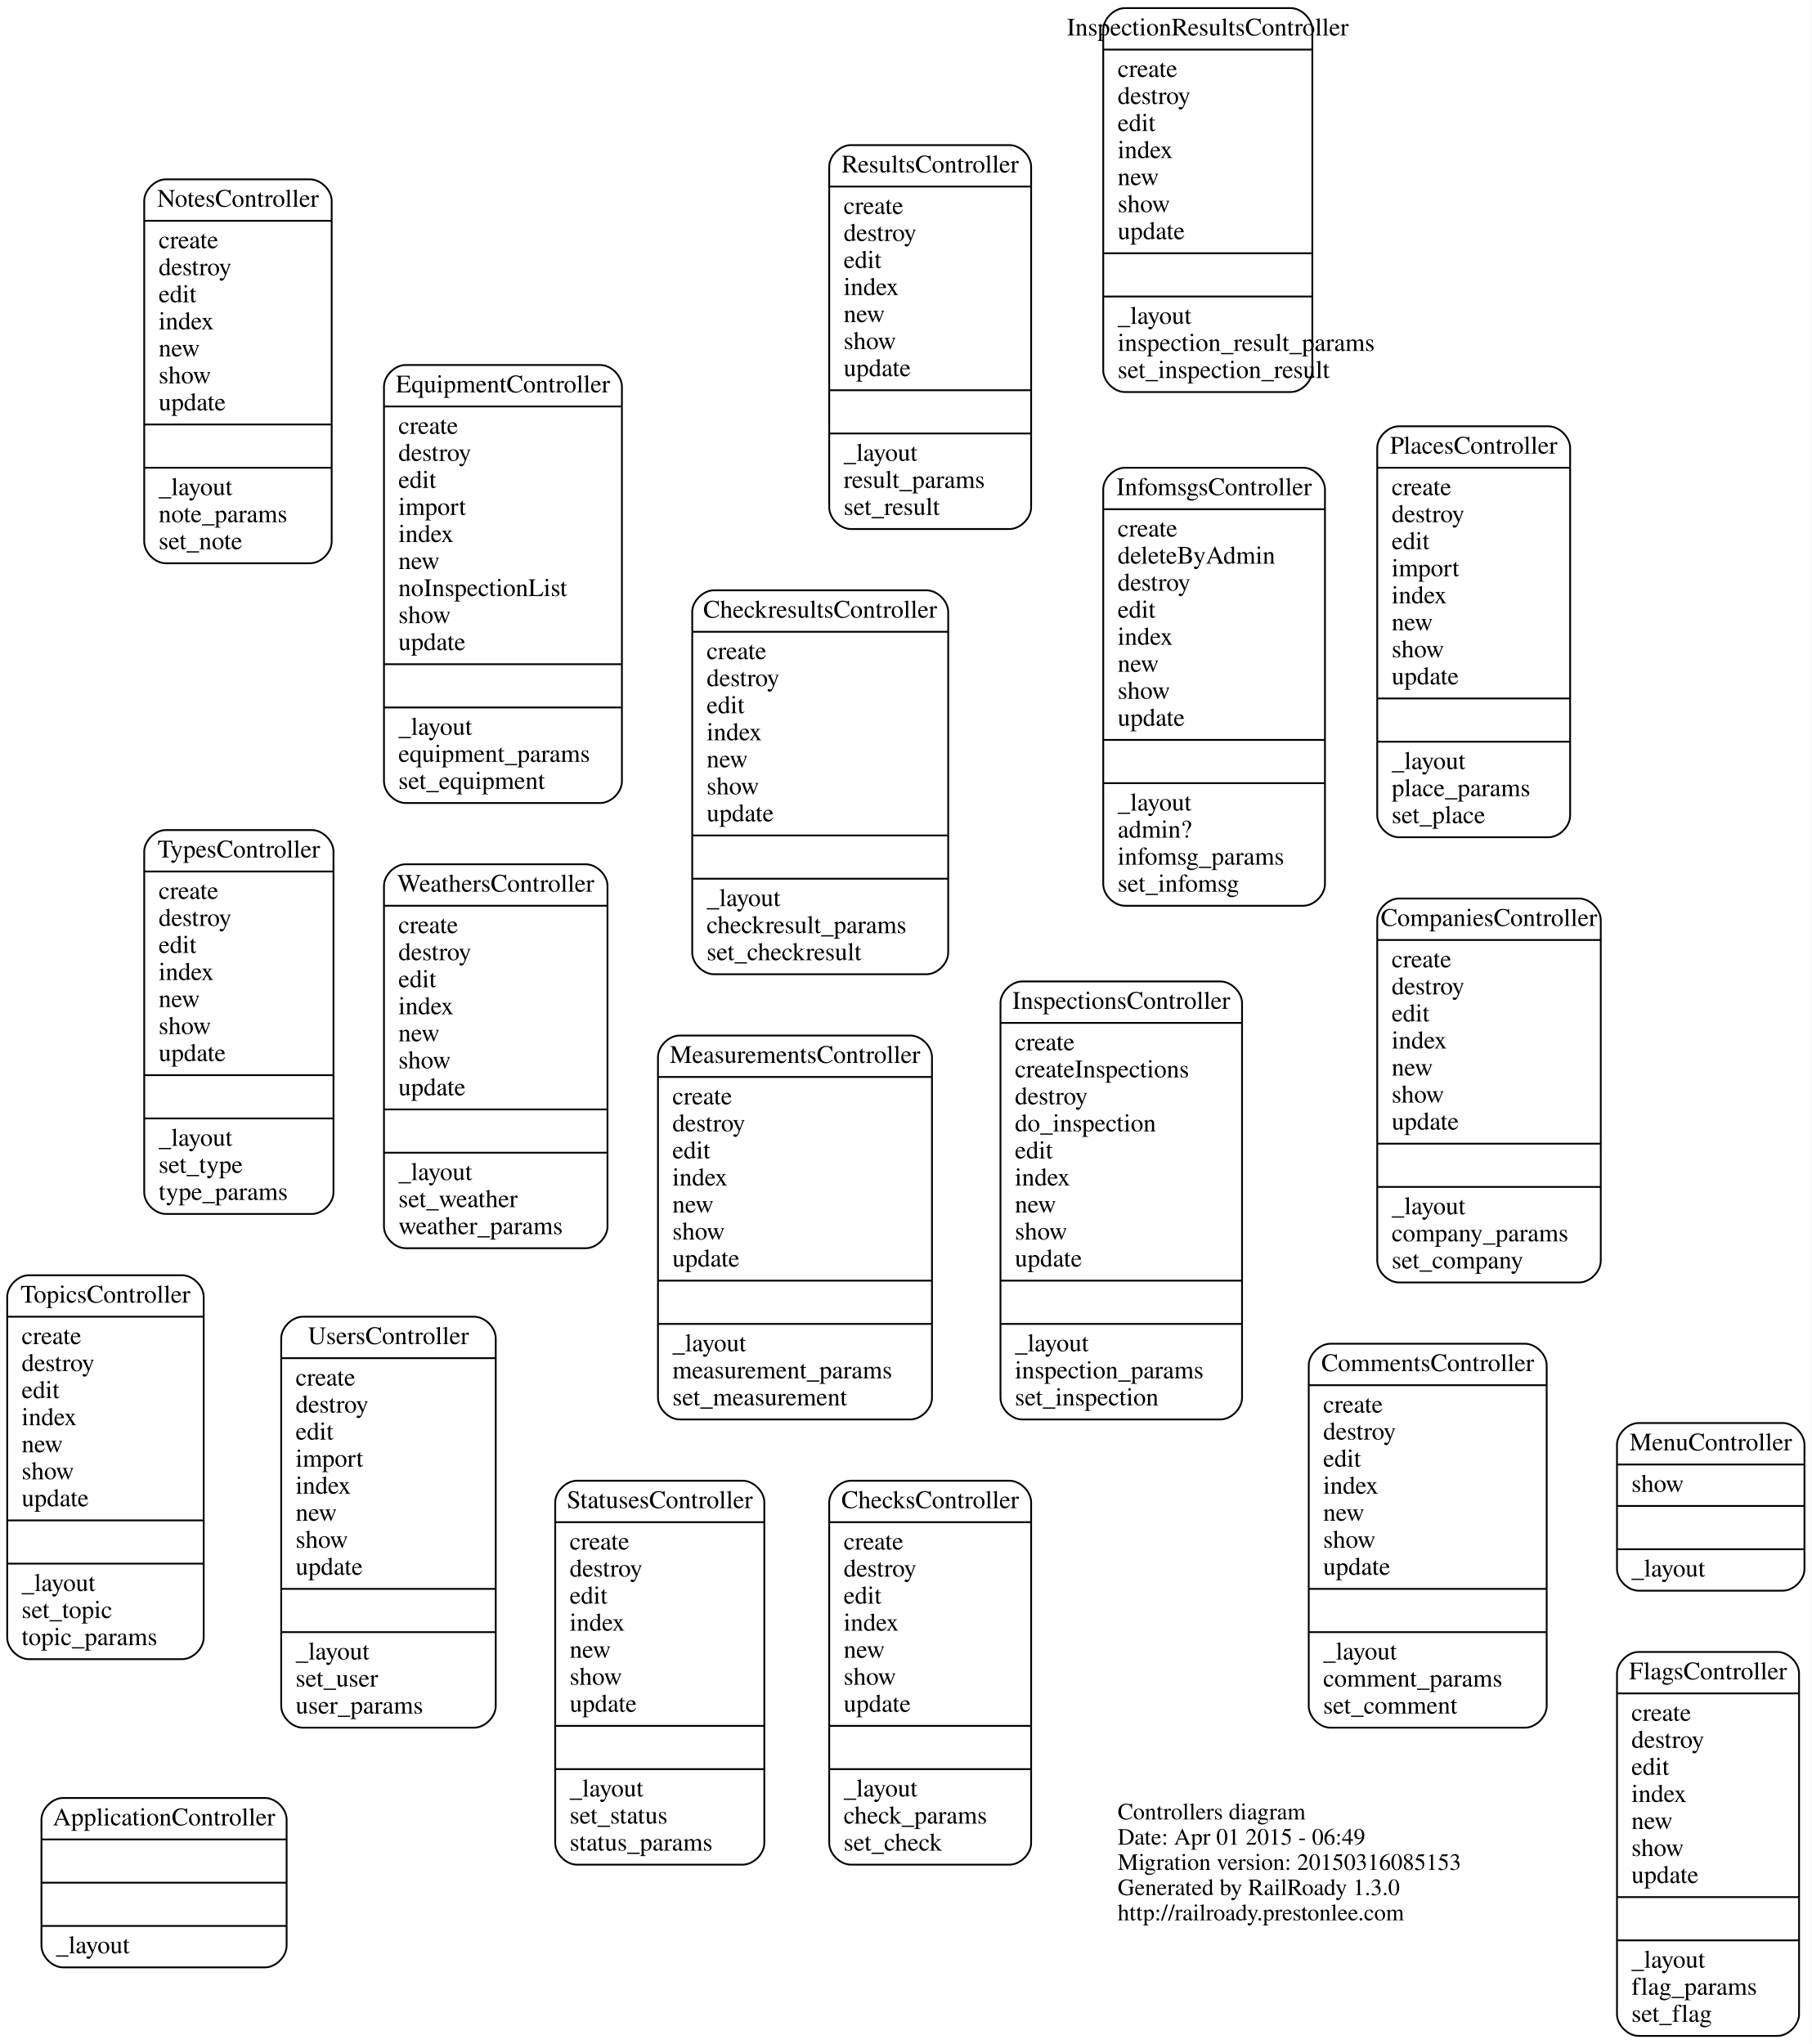
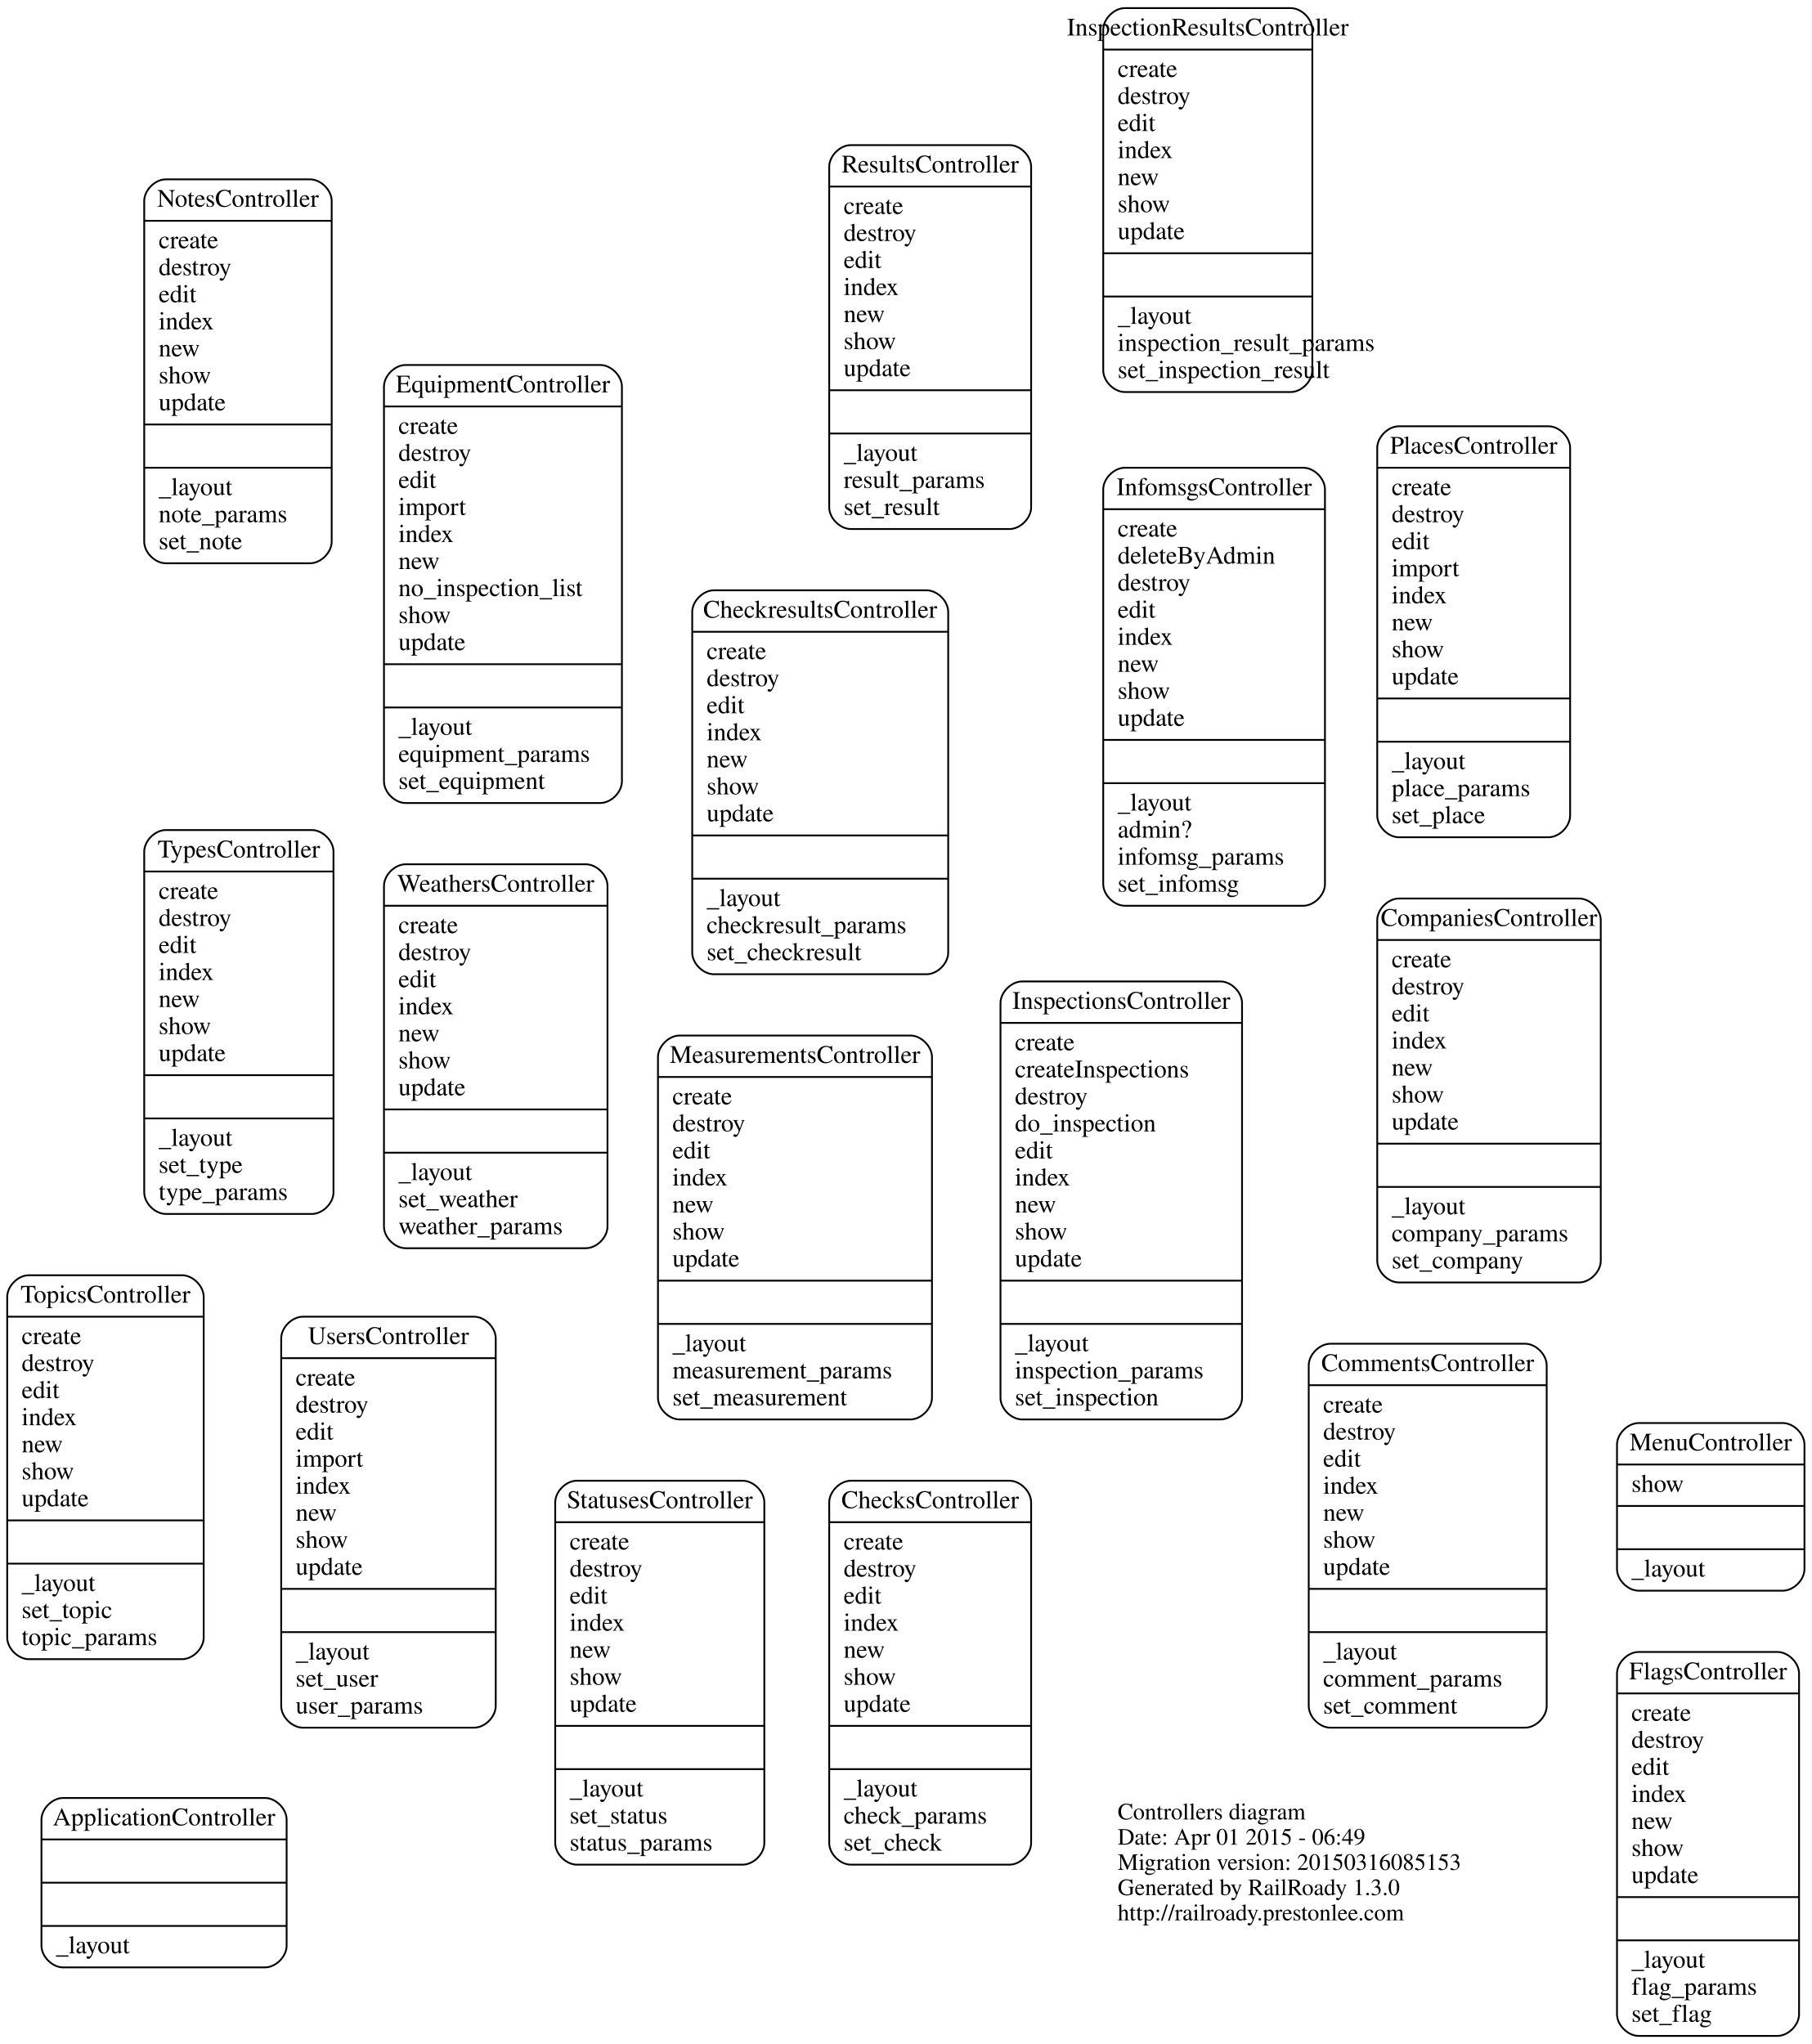
<svg xmlns="http://www.w3.org/2000/svg" width="1005pt" height="1134pt" viewBox="0.00 0.00 1005.00 1134.00">
  <g id="graph0" class="graph" transform="scale(1 1) rotate(0) translate(4 1130)">
    <polygon fill="white" stroke="none" points="-4,4 -4,-1130 1001,-1130 1001,4 -4,4" />
    <g id="node1" class="node">
      <text text-anchor="start" x="616" y="-120.6" font-family="Times,serif" font-size="13.00">Controllers diagram</text>
      <text text-anchor="start" x="616" y="-106.6" font-family="Times,serif" font-size="13.00">Date: Apr 01 2015 - 06:49</text>
      <text text-anchor="start" x="616" y="-92.6" font-family="Times,serif" font-size="13.00">Migration version: 20150316085153</text>
      <text text-anchor="start" x="616" y="-78.6" font-family="Times,serif" font-size="13.00">Generated by RailRoady 1.3.0</text>
      <text text-anchor="start" x="616" y="-64.6" font-family="Times,serif" font-size="13.00">http://railroady.prestonlee.com</text>
    </g>
    <g id="node2" class="node">
      <path fill="none" stroke="black" d="M221,-437.5C221,-437.5 321,-437.5 321,-437.5 327,-437.5 333,-443.5 333,-449.5 333,-449.5 333,-638.5 333,-638.5 333,-644.5 327,-650.5 321,-650.5 321,-650.5 221,-650.5 221,-650.5 215,-650.5 209,-644.5 209,-638.5 209,-638.5 209,-449.5 209,-449.5 209,-443.5 215,-437.5 221,-437.5" />
      <text text-anchor="middle" x="271" y="-635.3" font-family="Times,serif" font-size="14.00">WeathersController</text>
      <polyline fill="none" stroke="black" points="209,-627.5 333,-627.5 " />
      <text text-anchor="start" x="217" y="-612.3" font-family="Times,serif" font-size="14.00">create</text>
      <text text-anchor="start" x="217" y="-597.3" font-family="Times,serif" font-size="14.00">destroy</text>
      <text text-anchor="start" x="217" y="-582.3" font-family="Times,serif" font-size="14.00">edit</text>
      <text text-anchor="start" x="217" y="-567.3" font-family="Times,serif" font-size="14.00">index</text>
      <text text-anchor="start" x="217" y="-552.3" font-family="Times,serif" font-size="14.00">new</text>
      <text text-anchor="start" x="217" y="-537.3" font-family="Times,serif" font-size="14.00">show</text>
      <text text-anchor="start" x="217" y="-522.3" font-family="Times,serif" font-size="14.00">update</text>
      <polyline fill="none" stroke="black" points="209,-514.5 333,-514.5 " />
      <polyline fill="none" stroke="black" points="209,-490.5 333,-490.5 " />
      <text text-anchor="start" x="217" y="-475.3" font-family="Times,serif" font-size="14.00">_layout</text>
      <text text-anchor="start" x="217" y="-460.3" font-family="Times,serif" font-size="14.00">set_weather</text>
      <text text-anchor="start" x="217" y="-445.3" font-family="Times,serif" font-size="14.00">weather_params</text>
    </g>
    <g id="node3" class="node">
      <path fill="none" stroke="black" d="M373,-342.5C373,-342.5 501,-342.5 501,-342.5 507,-342.5 513,-348.5 513,-354.5 513,-354.5 513,-543.5 513,-543.5 513,-549.5 507,-555.5 501,-555.5 501,-555.5 373,-555.5 373,-555.5 367,-555.5 361,-549.5 361,-543.5 361,-543.5 361,-354.5 361,-354.5 361,-348.5 367,-342.5 373,-342.5" />
      <text text-anchor="middle" x="437" y="-540.3" font-family="Times,serif" font-size="14.00">MeasurementsController</text>
      <polyline fill="none" stroke="black" points="361,-532.5 513,-532.5 " />
      <text text-anchor="start" x="369" y="-517.3" font-family="Times,serif" font-size="14.00">create</text>
      <text text-anchor="start" x="369" y="-502.3" font-family="Times,serif" font-size="14.00">destroy</text>
      <text text-anchor="start" x="369" y="-487.3" font-family="Times,serif" font-size="14.00">edit</text>
      <text text-anchor="start" x="369" y="-472.3" font-family="Times,serif" font-size="14.00">index</text>
      <text text-anchor="start" x="369" y="-457.3" font-family="Times,serif" font-size="14.00">new</text>
      <text text-anchor="start" x="369" y="-442.3" font-family="Times,serif" font-size="14.00">show</text>
      <text text-anchor="start" x="369" y="-427.3" font-family="Times,serif" font-size="14.00">update</text>
      <polyline fill="none" stroke="black" points="361,-419.5 513,-419.5 " />
      <polyline fill="none" stroke="black" points="361,-395.5 513,-395.5 " />
      <text text-anchor="start" x="369" y="-380.3" font-family="Times,serif" font-size="14.00">_layout</text>
      <text text-anchor="start" x="369" y="-365.3" font-family="Times,serif" font-size="14.00">measurement_params</text>
      <text text-anchor="start" x="369" y="-350.3" font-family="Times,serif" font-size="14.00">set_measurement</text>
    </g>
    <g id="node4" class="node">
      <path fill="none" stroke="black" d="M772,-665.5C772,-665.5 855,-665.5 855,-665.5 861,-665.5 867,-671.5 867,-677.5 867,-677.5 867,-881.5 867,-881.5 867,-887.5 861,-893.5 855,-893.5 855,-893.5 772,-893.5 772,-893.5 766,-893.5 760,-887.5 760,-881.5 760,-881.5 760,-677.5 760,-677.5 760,-671.5 766,-665.5 772,-665.5" />
      <text text-anchor="middle" x="813.5" y="-878.3" font-family="Times,serif" font-size="14.00">PlacesController</text>
      <polyline fill="none" stroke="black" points="760,-870.5 867,-870.5 " />
      <text text-anchor="start" x="768" y="-855.3" font-family="Times,serif" font-size="14.00">create</text>
      <text text-anchor="start" x="768" y="-840.3" font-family="Times,serif" font-size="14.00">destroy</text>
      <text text-anchor="start" x="768" y="-825.3" font-family="Times,serif" font-size="14.00">edit</text>
      <text text-anchor="start" x="768" y="-810.3" font-family="Times,serif" font-size="14.00">import</text>
      <text text-anchor="start" x="768" y="-795.3" font-family="Times,serif" font-size="14.00">index</text>
      <text text-anchor="start" x="768" y="-780.3" font-family="Times,serif" font-size="14.00">new</text>
      <text text-anchor="start" x="768" y="-765.3" font-family="Times,serif" font-size="14.00">show</text>
      <text text-anchor="start" x="768" y="-750.3" font-family="Times,serif" font-size="14.00">update</text>
      <polyline fill="none" stroke="black" points="760,-742.5 867,-742.5 " />
      <polyline fill="none" stroke="black" points="760,-718.5 867,-718.5 " />
      <text text-anchor="start" x="768" y="-703.3" font-family="Times,serif" font-size="14.00">_layout</text>
      <text text-anchor="start" x="768" y="-688.3" font-family="Times,serif" font-size="14.00">place_params</text>
      <text text-anchor="start" x="768" y="-673.3" font-family="Times,serif" font-size="14.00">set_place</text>
    </g>
    <g id="node5" class="node">
      <path fill="none" stroke="black" d="M316,-95.5C316,-95.5 408,-95.5 408,-95.5 414,-95.5 420,-101.5 420,-107.5 420,-107.5 420,-296.5 420,-296.5 420,-302.5 414,-308.5 408,-308.5 408,-308.5 316,-308.5 316,-308.5 310,-308.5 304,-302.5 304,-296.5 304,-296.5 304,-107.5 304,-107.5 304,-101.5 310,-95.5 316,-95.5" />
      <text text-anchor="middle" x="362" y="-293.3" font-family="Times,serif" font-size="14.00">StatusesController</text>
      <polyline fill="none" stroke="black" points="304,-285.5 420,-285.5 " />
      <text text-anchor="start" x="312" y="-270.3" font-family="Times,serif" font-size="14.00">create</text>
      <text text-anchor="start" x="312" y="-255.3" font-family="Times,serif" font-size="14.00">destroy</text>
      <text text-anchor="start" x="312" y="-240.3" font-family="Times,serif" font-size="14.00">edit</text>
      <text text-anchor="start" x="312" y="-225.3" font-family="Times,serif" font-size="14.00">index</text>
      <text text-anchor="start" x="312" y="-210.3" font-family="Times,serif" font-size="14.00">new</text>
      <text text-anchor="start" x="312" y="-195.3" font-family="Times,serif" font-size="14.00">show</text>
      <text text-anchor="start" x="312" y="-180.3" font-family="Times,serif" font-size="14.00">update</text>
      <polyline fill="none" stroke="black" points="304,-172.5 420,-172.5 " />
      <polyline fill="none" stroke="black" points="304,-148.5 420,-148.5 " />
      <text text-anchor="start" x="312" y="-133.3" font-family="Times,serif" font-size="14.00">_layout</text>
      <text text-anchor="start" x="312" y="-118.3" font-family="Times,serif" font-size="14.00">set_status</text>
      <text text-anchor="start" x="312" y="-103.3" font-family="Times,serif" font-size="14.00">status_params</text>
    </g>
    <g id="node6" class="node">
      <path fill="none" stroke="black" d="M88,-456.5C88,-456.5 169,-456.5 169,-456.5 175,-456.5 181,-462.5 181,-468.5 181,-468.5 181,-657.5 181,-657.5 181,-663.5 175,-669.5 169,-669.5 169,-669.5 88,-669.5 88,-669.5 82,-669.5 76,-663.5 76,-657.5 76,-657.5 76,-468.5 76,-468.5 76,-462.5 82,-456.5 88,-456.5" />
      <text text-anchor="middle" x="128.5" y="-654.3" font-family="Times,serif" font-size="14.00">TypesController</text>
      <polyline fill="none" stroke="black" points="76,-646.5 181,-646.5 " />
      <text text-anchor="start" x="84" y="-631.3" font-family="Times,serif" font-size="14.00">create</text>
      <text text-anchor="start" x="84" y="-616.3" font-family="Times,serif" font-size="14.00">destroy</text>
      <text text-anchor="start" x="84" y="-601.3" font-family="Times,serif" font-size="14.00">edit</text>
      <text text-anchor="start" x="84" y="-586.3" font-family="Times,serif" font-size="14.00">index</text>
      <text text-anchor="start" x="84" y="-571.3" font-family="Times,serif" font-size="14.00">new</text>
      <text text-anchor="start" x="84" y="-556.3" font-family="Times,serif" font-size="14.00">show</text>
      <text text-anchor="start" x="84" y="-541.3" font-family="Times,serif" font-size="14.00">update</text>
      <polyline fill="none" stroke="black" points="76,-533.5 181,-533.5 " />
      <polyline fill="none" stroke="black" points="76,-509.5 181,-509.5 " />
      <text text-anchor="start" x="84" y="-494.3" font-family="Times,serif" font-size="14.00">_layout</text>
      <text text-anchor="start" x="84" y="-479.3" font-family="Times,serif" font-size="14.00">set_type</text>
      <text text-anchor="start" x="84" y="-464.3" font-family="Times,serif" font-size="14.00">type_params</text>
    </g>
    <g id="node7" class="node">
      <path fill="none" stroke="black" d="M905,-247.5C905,-247.5 985,-247.5 985,-247.5 991,-247.5 997,-253.5 997,-259.5 997,-259.5 997,-328.5 997,-328.5 997,-334.5 991,-340.5 985,-340.5 985,-340.5 905,-340.5 905,-340.5 899,-340.5 893,-334.5 893,-328.5 893,-328.5 893,-259.5 893,-259.5 893,-253.5 899,-247.5 905,-247.5" />
      <text text-anchor="middle" x="945" y="-325.3" font-family="Times,serif" font-size="14.00">MenuController</text>
      <polyline fill="none" stroke="black" points="893,-317.5 997,-317.5 " />
      <text text-anchor="start" x="901" y="-302.3" font-family="Times,serif" font-size="14.00">show</text>
      <polyline fill="none" stroke="black" points="893,-294.5 997,-294.5 " />
      <polyline fill="none" stroke="black" points="893,-270.5 997,-270.5 " />
      <text text-anchor="start" x="901" y="-255.3" font-family="Times,serif" font-size="14.00">_layout</text>
    </g>
    <g id="node8" class="node">
      <path fill="none" stroke="black" d="M468,-95.5C468,-95.5 556,-95.5 556,-95.5 562,-95.5 568,-101.5 568,-107.5 568,-107.5 568,-296.5 568,-296.5 568,-302.5 562,-308.5 556,-308.5 556,-308.5 468,-308.5 468,-308.5 462,-308.5 456,-302.5 456,-296.5 456,-296.5 456,-107.5 456,-107.5 456,-101.5 462,-95.5 468,-95.5" />
      <text text-anchor="middle" x="512" y="-293.3" font-family="Times,serif" font-size="14.00">ChecksController</text>
      <polyline fill="none" stroke="black" points="456,-285.5 568,-285.5 " />
      <text text-anchor="start" x="464" y="-270.3" font-family="Times,serif" font-size="14.00">create</text>
      <text text-anchor="start" x="464" y="-255.3" font-family="Times,serif" font-size="14.00">destroy</text>
      <text text-anchor="start" x="464" y="-240.3" font-family="Times,serif" font-size="14.00">edit</text>
      <text text-anchor="start" x="464" y="-225.3" font-family="Times,serif" font-size="14.00">index</text>
      <text text-anchor="start" x="464" y="-210.3" font-family="Times,serif" font-size="14.00">new</text>
      <text text-anchor="start" x="464" y="-195.3" font-family="Times,serif" font-size="14.00">show</text>
      <text text-anchor="start" x="464" y="-180.3" font-family="Times,serif" font-size="14.00">update</text>
      <polyline fill="none" stroke="black" points="456,-172.5 568,-172.5 " />
      <polyline fill="none" stroke="black" points="456,-148.5 568,-148.5 " />
      <text text-anchor="start" x="464" y="-133.3" font-family="Times,serif" font-size="14.00">_layout</text>
      <text text-anchor="start" x="464" y="-118.3" font-family="Times,serif" font-size="14.00">check_params</text>
      <text text-anchor="start" x="464" y="-103.3" font-family="Times,serif" font-size="14.00">set_check</text>
    </g>
    <g id="node9" class="node">
      <path fill="none" stroke="black" d="M563,-342.5C563,-342.5 673,-342.5 673,-342.5 679,-342.5 685,-348.5 685,-354.5 685,-354.5 685,-573.5 685,-573.5 685,-579.5 679,-585.5 673,-585.5 673,-585.5 563,-585.5 563,-585.5 557,-585.5 551,-579.5 551,-573.5 551,-573.5 551,-354.5 551,-354.5 551,-348.5 557,-342.5 563,-342.5" />
      <text text-anchor="middle" x="618" y="-570.3" font-family="Times,serif" font-size="14.00">InspectionsController</text>
      <polyline fill="none" stroke="black" points="551,-562.5 685,-562.5 " />
      <text text-anchor="start" x="559" y="-547.3" font-family="Times,serif" font-size="14.00">create</text>
      <text text-anchor="start" x="559" y="-532.3" font-family="Times,serif" font-size="14.00">createInspections</text>
      <text text-anchor="start" x="559" y="-517.3" font-family="Times,serif" font-size="14.00">destroy</text>
      <text text-anchor="start" x="559" y="-502.3" font-family="Times,serif" font-size="14.00">do_inspection</text>
      <text text-anchor="start" x="559" y="-487.3" font-family="Times,serif" font-size="14.00">edit</text>
      <text text-anchor="start" x="559" y="-472.3" font-family="Times,serif" font-size="14.00">index</text>
      <text text-anchor="start" x="559" y="-457.3" font-family="Times,serif" font-size="14.00">new</text>
      <text text-anchor="start" x="559" y="-442.3" font-family="Times,serif" font-size="14.00">show</text>
      <text text-anchor="start" x="559" y="-427.3" font-family="Times,serif" font-size="14.00">update</text>
      <polyline fill="none" stroke="black" points="551,-419.5 685,-419.5 " />
      <polyline fill="none" stroke="black" points="551,-395.5 685,-395.5 " />
      <text text-anchor="start" x="559" y="-380.3" font-family="Times,serif" font-size="14.00">_layout</text>
      <text text-anchor="start" x="559" y="-365.3" font-family="Times,serif" font-size="14.00">inspection_params</text>
      <text text-anchor="start" x="559" y="-350.3" font-family="Times,serif" font-size="14.00">set_inspection</text>
    </g>
    <g id="node10" class="node">
      <path fill="none" stroke="black" d="M164,-171.5C164,-171.5 259,-171.5 259,-171.5 265,-171.5 271,-177.5 271,-183.5 271,-183.5 271,-387.5 271,-387.5 271,-393.5 265,-399.5 259,-399.5 259,-399.5 164,-399.5 164,-399.5 158,-399.5 152,-393.5 152,-387.5 152,-387.5 152,-183.5 152,-183.5 152,-177.5 158,-171.5 164,-171.5" />
      <text text-anchor="middle" x="211.5" y="-384.3" font-family="Times,serif" font-size="14.00">UsersController</text>
      <polyline fill="none" stroke="black" points="152,-376.5 271,-376.5 " />
      <text text-anchor="start" x="160" y="-361.3" font-family="Times,serif" font-size="14.00">create</text>
      <text text-anchor="start" x="160" y="-346.3" font-family="Times,serif" font-size="14.00">destroy</text>
      <text text-anchor="start" x="160" y="-331.3" font-family="Times,serif" font-size="14.00">edit</text>
      <text text-anchor="start" x="160" y="-316.3" font-family="Times,serif" font-size="14.00">import</text>
      <text text-anchor="start" x="160" y="-301.3" font-family="Times,serif" font-size="14.00">index</text>
      <text text-anchor="start" x="160" y="-286.3" font-family="Times,serif" font-size="14.00">new</text>
      <text text-anchor="start" x="160" y="-271.3" font-family="Times,serif" font-size="14.00">show</text>
      <text text-anchor="start" x="160" y="-256.3" font-family="Times,serif" font-size="14.00">update</text>
      <polyline fill="none" stroke="black" points="152,-248.5 271,-248.5 " />
      <polyline fill="none" stroke="black" points="152,-224.5 271,-224.5 " />
      <text text-anchor="start" x="160" y="-209.3" font-family="Times,serif" font-size="14.00">_layout</text>
      <text text-anchor="start" x="160" y="-194.3" font-family="Times,serif" font-size="14.00">set_user</text>
      <text text-anchor="start" x="160" y="-179.3" font-family="Times,serif" font-size="14.00">user_params</text>
    </g>
    <g id="node11" class="node">
      <path fill="none" stroke="black" d="M468,-836.5C468,-836.5 556,-836.5 556,-836.5 562,-836.5 568,-842.5 568,-848.5 568,-848.5 568,-1037.5 568,-1037.5 568,-1043.5 562,-1049.5 556,-1049.5 556,-1049.5 468,-1049.5 468,-1049.5 462,-1049.5 456,-1043.5 456,-1037.5 456,-1037.5 456,-848.5 456,-848.5 456,-842.5 462,-836.5 468,-836.5" />
      <text text-anchor="middle" x="512" y="-1034.3" font-family="Times,serif" font-size="14.00">ResultsController</text>
      <polyline fill="none" stroke="black" points="456,-1026.5 568,-1026.5 " />
      <text text-anchor="start" x="464" y="-1011.3" font-family="Times,serif" font-size="14.00">create</text>
      <text text-anchor="start" x="464" y="-996.3" font-family="Times,serif" font-size="14.00">destroy</text>
      <text text-anchor="start" x="464" y="-981.3" font-family="Times,serif" font-size="14.00">edit</text>
      <text text-anchor="start" x="464" y="-966.3" font-family="Times,serif" font-size="14.00">index</text>
      <text text-anchor="start" x="464" y="-951.3" font-family="Times,serif" font-size="14.00">new</text>
      <text text-anchor="start" x="464" y="-936.3" font-family="Times,serif" font-size="14.00">show</text>
      <text text-anchor="start" x="464" y="-921.3" font-family="Times,serif" font-size="14.00">update</text>
      <polyline fill="none" stroke="black" points="456,-913.5 568,-913.5 " />
      <polyline fill="none" stroke="black" points="456,-889.5 568,-889.5 " />
      <text text-anchor="start" x="464" y="-874.3" font-family="Times,serif" font-size="14.00">_layout</text>
      <text text-anchor="start" x="464" y="-859.3" font-family="Times,serif" font-size="14.00">result_params</text>
      <text text-anchor="start" x="464" y="-844.3" font-family="Times,serif" font-size="14.00">set_result</text>
    </g>
    <g id="node12" class="node">
      <path fill="none" stroke="black" d="M392,-589.5C392,-589.5 510,-589.5 510,-589.5 516,-589.5 522,-595.5 522,-601.5 522,-601.5 522,-790.5 522,-790.5 522,-796.5 516,-802.5 510,-802.5 510,-802.5 392,-802.5 392,-802.5 386,-802.5 380,-796.5 380,-790.5 380,-790.5 380,-601.5 380,-601.5 380,-595.5 386,-589.5 392,-589.5" />
      <text text-anchor="middle" x="451" y="-787.3" font-family="Times,serif" font-size="14.00">CheckresultsController</text>
      <polyline fill="none" stroke="black" points="380,-779.5 522,-779.5 " />
      <text text-anchor="start" x="388" y="-764.3" font-family="Times,serif" font-size="14.00">create</text>
      <text text-anchor="start" x="388" y="-749.3" font-family="Times,serif" font-size="14.00">destroy</text>
      <text text-anchor="start" x="388" y="-734.3" font-family="Times,serif" font-size="14.00">edit</text>
      <text text-anchor="start" x="388" y="-719.3" font-family="Times,serif" font-size="14.00">index</text>
      <text text-anchor="start" x="388" y="-704.3" font-family="Times,serif" font-size="14.00">new</text>
      <text text-anchor="start" x="388" y="-689.3" font-family="Times,serif" font-size="14.00">show</text>
      <text text-anchor="start" x="388" y="-674.3" font-family="Times,serif" font-size="14.00">update</text>
      <polyline fill="none" stroke="black" points="380,-666.5 522,-666.5 " />
      <polyline fill="none" stroke="black" points="380,-642.5 522,-642.5 " />
      <text text-anchor="start" x="388" y="-627.3" font-family="Times,serif" font-size="14.00">_layout</text>
      <text text-anchor="start" x="388" y="-612.3" font-family="Times,serif" font-size="14.00">checkresult_params</text>
      <text text-anchor="start" x="388" y="-597.3" font-family="Times,serif" font-size="14.00">set_checkresult</text>
    </g>
    <g id="node13" class="node">
      <path fill="none" stroke="black" d="M620,-627.5C620,-627.5 719,-627.5 719,-627.5 725,-627.5 731,-633.5 731,-639.5 731,-639.5 731,-858.5 731,-858.5 731,-864.5 725,-870.5 719,-870.5 719,-870.5 620,-870.5 620,-870.5 614,-870.5 608,-864.5 608,-858.5 608,-858.5 608,-639.5 608,-639.5 608,-633.5 614,-627.5 620,-627.5" />
      <text text-anchor="middle" x="669.5" y="-855.3" font-family="Times,serif" font-size="14.00">InfomsgsController</text>
      <polyline fill="none" stroke="black" points="608,-847.5 731,-847.5 " />
      <text text-anchor="start" x="616" y="-832.3" font-family="Times,serif" font-size="14.00">create</text>
      <text text-anchor="start" x="616" y="-817.3" font-family="Times,serif" font-size="14.00">deleteByAdmin</text>
      <text text-anchor="start" x="616" y="-802.3" font-family="Times,serif" font-size="14.00">destroy</text>
      <text text-anchor="start" x="616" y="-787.3" font-family="Times,serif" font-size="14.00">edit</text>
      <text text-anchor="start" x="616" y="-772.3" font-family="Times,serif" font-size="14.00">index</text>
      <text text-anchor="start" x="616" y="-757.3" font-family="Times,serif" font-size="14.00">new</text>
      <text text-anchor="start" x="616" y="-742.3" font-family="Times,serif" font-size="14.00">show</text>
      <text text-anchor="start" x="616" y="-727.3" font-family="Times,serif" font-size="14.00">update</text>
      <polyline fill="none" stroke="black" points="608,-719.5 731,-719.5 " />
      <polyline fill="none" stroke="black" points="608,-695.5 731,-695.5 " />
      <text text-anchor="start" x="616" y="-680.3" font-family="Times,serif" font-size="14.00">_layout</text>
      <text text-anchor="start" x="616" y="-665.3" font-family="Times,serif" font-size="14.00">admin?</text>
      <text text-anchor="start" x="616" y="-650.3" font-family="Times,serif" font-size="14.00">infomsg_params</text>
      <text text-anchor="start" x="616" y="-635.3" font-family="Times,serif" font-size="14.00">set_infomsg</text>
    </g>
    <g id="node14" class="node">
      <path fill="none" stroke="black" d="M88,-817.5C88,-817.5 168,-817.5 168,-817.5 174,-817.5 180,-823.5 180,-829.5 180,-829.5 180,-1018.5 180,-1018.5 180,-1024.5 174,-1030.5 168,-1030.5 168,-1030.5 88,-1030.5 88,-1030.5 82,-1030.5 76,-1024.5 76,-1018.5 76,-1018.5 76,-829.5 76,-829.5 76,-823.5 82,-817.5 88,-817.5" />
      <text text-anchor="middle" x="128" y="-1015.3" font-family="Times,serif" font-size="14.00">NotesController</text>
      <polyline fill="none" stroke="black" points="76,-1007.5 180,-1007.5 " />
      <text text-anchor="start" x="84" y="-992.3" font-family="Times,serif" font-size="14.00">create</text>
      <text text-anchor="start" x="84" y="-977.3" font-family="Times,serif" font-size="14.00">destroy</text>
      <text text-anchor="start" x="84" y="-962.3" font-family="Times,serif" font-size="14.00">edit</text>
      <text text-anchor="start" x="84" y="-947.3" font-family="Times,serif" font-size="14.00">index</text>
      <text text-anchor="start" x="84" y="-932.3" font-family="Times,serif" font-size="14.00">new</text>
      <text text-anchor="start" x="84" y="-917.3" font-family="Times,serif" font-size="14.00">show</text>
      <text text-anchor="start" x="84" y="-902.3" font-family="Times,serif" font-size="14.00">update</text>
      <polyline fill="none" stroke="black" points="76,-894.5 180,-894.5 " />
      <polyline fill="none" stroke="black" points="76,-870.5 180,-870.5 " />
      <text text-anchor="start" x="84" y="-855.3" font-family="Times,serif" font-size="14.00">_layout</text>
      <text text-anchor="start" x="84" y="-840.3" font-family="Times,serif" font-size="14.00">note_params</text>
      <text text-anchor="start" x="84" y="-825.3" font-family="Times,serif" font-size="14.00">set_note</text>
    </g>
    <g id="node15" class="node">
      <path fill="none" stroke="black" d="M12,-209.5C12,-209.5 97,-209.5 97,-209.5 103,-209.5 109,-215.5 109,-221.5 109,-221.5 109,-410.5 109,-410.5 109,-416.5 103,-422.5 97,-422.5 97,-422.5 12,-422.5 12,-422.5 6,-422.5 -5.68434e-14,-416.5 -5.68434e-14,-410.5 -5.68434e-14,-410.5 -5.68434e-14,-221.5 -5.68434e-14,-221.5 -5.68434e-14,-215.5 6,-209.5 12,-209.5" />
      <text text-anchor="middle" x="54.5" y="-407.3" font-family="Times,serif" font-size="14.00">TopicsController</text>
      <polyline fill="none" stroke="black" points="-5.68434e-14,-399.5 109,-399.5 " />
      <text text-anchor="start" x="8" y="-384.3" font-family="Times,serif" font-size="14.00">create</text>
      <text text-anchor="start" x="8" y="-369.3" font-family="Times,serif" font-size="14.00">destroy</text>
      <text text-anchor="start" x="8" y="-354.3" font-family="Times,serif" font-size="14.00">edit</text>
      <text text-anchor="start" x="8" y="-339.3" font-family="Times,serif" font-size="14.00">index</text>
      <text text-anchor="start" x="8" y="-324.3" font-family="Times,serif" font-size="14.00">new</text>
      <text text-anchor="start" x="8" y="-309.3" font-family="Times,serif" font-size="14.00">show</text>
      <text text-anchor="start" x="8" y="-294.3" font-family="Times,serif" font-size="14.00">update</text>
      <polyline fill="none" stroke="black" points="-5.68434e-14,-286.5 109,-286.5 " />
      <polyline fill="none" stroke="black" points="-5.68434e-14,-262.5 109,-262.5 " />
      <text text-anchor="start" x="8" y="-247.3" font-family="Times,serif" font-size="14.00">_layout</text>
      <text text-anchor="start" x="8" y="-232.3" font-family="Times,serif" font-size="14.00">set_topic</text>
      <text text-anchor="start" x="8" y="-217.3" font-family="Times,serif" font-size="14.00">topic_params</text>
    </g>
    <g id="node16" class="node">
      <path fill="none" stroke="black" d="M905,-0.5C905,-0.5 982,-0.5 982,-0.5 988,-0.5 994,-6.5 994,-12.5 994,-12.5 994,-201.5 994,-201.5 994,-207.5 988,-213.5 982,-213.5 982,-213.5 905,-213.5 905,-213.5 899,-213.5 893,-207.5 893,-201.5 893,-201.5 893,-12.5 893,-12.5 893,-6.5 899,-0.5 905,-0.5" />
      <text text-anchor="middle" x="943.5" y="-198.3" font-family="Times,serif" font-size="14.00">FlagsController</text>
      <polyline fill="none" stroke="black" points="893,-190.5 994,-190.5 " />
      <text text-anchor="start" x="901" y="-175.3" font-family="Times,serif" font-size="14.00">create</text>
      <text text-anchor="start" x="901" y="-160.3" font-family="Times,serif" font-size="14.00">destroy</text>
      <text text-anchor="start" x="901" y="-145.3" font-family="Times,serif" font-size="14.00">edit</text>
      <text text-anchor="start" x="901" y="-130.3" font-family="Times,serif" font-size="14.00">index</text>
      <text text-anchor="start" x="901" y="-115.3" font-family="Times,serif" font-size="14.00">new</text>
      <text text-anchor="start" x="901" y="-100.3" font-family="Times,serif" font-size="14.00">show</text>
      <text text-anchor="start" x="901" y="-85.3" font-family="Times,serif" font-size="14.00">update</text>
      <polyline fill="none" stroke="black" points="893,-77.5 994,-77.5 " />
      <polyline fill="none" stroke="black" points="893,-53.5 994,-53.5 " />
      <text text-anchor="start" x="901" y="-38.3" font-family="Times,serif" font-size="14.00">_layout</text>
      <text text-anchor="start" x="901" y="-23.3" font-family="Times,serif" font-size="14.00">flag_params</text>
      <text text-anchor="start" x="901" y="-8.3" font-family="Times,serif" font-size="14.00">set_flag</text>
    </g>
    <g id="node17" class="node">
      <path fill="none" stroke="black" d="M221,-684.5C221,-684.5 329,-684.5 329,-684.5 335,-684.5 341,-690.5 341,-696.5 341,-696.5 341,-915.5 341,-915.5 341,-921.5 335,-927.5 329,-927.5 329,-927.5 221,-927.5 221,-927.5 215,-927.5 209,-921.5 209,-915.5 209,-915.5 209,-696.5 209,-696.5 209,-690.5 215,-684.5 221,-684.5" />
      <text text-anchor="middle" x="275" y="-912.3" font-family="Times,serif" font-size="14.00">EquipmentController</text>
      <polyline fill="none" stroke="black" points="209,-904.5 341,-904.5 " />
      <text text-anchor="start" x="217" y="-889.3" font-family="Times,serif" font-size="14.00">create</text>
      <text text-anchor="start" x="217" y="-874.3" font-family="Times,serif" font-size="14.00">destroy</text>
      <text text-anchor="start" x="217" y="-859.3" font-family="Times,serif" font-size="14.00">edit</text>
      <text text-anchor="start" x="217" y="-844.3" font-family="Times,serif" font-size="14.00">import</text>
      <text text-anchor="start" x="217" y="-829.3" font-family="Times,serif" font-size="14.00">index</text>
      <text text-anchor="start" x="217" y="-814.3" font-family="Times,serif" font-size="14.00">new</text>
-       <text text-anchor="start" x="217" y="-799.3" font-family="Times,serif" font-size="14.00">noInspectionList</text>
+       <text text-anchor="start" x="217" y="-799.3" font-family="Times,serif" font-size="14.00">no_inspection_list</text>
      <text text-anchor="start" x="217" y="-784.3" font-family="Times,serif" font-size="14.00">show</text>
      <text text-anchor="start" x="217" y="-769.3" font-family="Times,serif" font-size="14.00">update</text>
      <polyline fill="none" stroke="black" points="209,-761.5 341,-761.5 " />
      <polyline fill="none" stroke="black" points="209,-737.5 341,-737.5 " />
      <text text-anchor="start" x="217" y="-722.3" font-family="Times,serif" font-size="14.00">_layout</text>
      <text text-anchor="start" x="217" y="-707.3" font-family="Times,serif" font-size="14.00">equipment_params</text>
      <text text-anchor="start" x="217" y="-692.3" font-family="Times,serif" font-size="14.00">set_equipment</text>
    </g>
    <g id="node18" class="node">
      <path fill="none" stroke="black" d="M620,-912.5C620,-912.5 712,-912.5 712,-912.5 718,-912.5 724,-918.5 724,-924.5 724,-924.5 724,-1113.5 724,-1113.5 724,-1119.5 718,-1125.5 712,-1125.5 712,-1125.5 620,-1125.5 620,-1125.5 614,-1125.5 608,-1119.5 608,-1113.5 608,-1113.5 608,-924.5 608,-924.5 608,-918.5 614,-912.5 620,-912.5" />
      <text text-anchor="middle" x="666" y="-1110.3" font-family="Times,serif" font-size="14.00">InspectionResultsController</text>
      <polyline fill="none" stroke="black" points="608,-1102.5 724,-1102.5 " />
      <text text-anchor="start" x="616" y="-1087.3" font-family="Times,serif" font-size="14.00">create</text>
      <text text-anchor="start" x="616" y="-1072.3" font-family="Times,serif" font-size="14.00">destroy</text>
      <text text-anchor="start" x="616" y="-1057.3" font-family="Times,serif" font-size="14.00">edit</text>
      <text text-anchor="start" x="616" y="-1042.3" font-family="Times,serif" font-size="14.00">index</text>
      <text text-anchor="start" x="616" y="-1027.3" font-family="Times,serif" font-size="14.00">new</text>
      <text text-anchor="start" x="616" y="-1012.3" font-family="Times,serif" font-size="14.00">show</text>
      <text text-anchor="start" x="616" y="-997.3" font-family="Times,serif" font-size="14.00">update</text>
      <polyline fill="none" stroke="black" points="608,-989.5 724,-989.5 " />
      <polyline fill="none" stroke="black" points="608,-965.5 724,-965.5 " />
      <text text-anchor="start" x="616" y="-950.3" font-family="Times,serif" font-size="14.00">_layout</text>
      <text text-anchor="start" x="616" y="-935.3" font-family="Times,serif" font-size="14.00">inspection_result_params</text>
      <text text-anchor="start" x="616" y="-920.3" font-family="Times,serif" font-size="14.00">set_inspection_result</text>
    </g>
    <g id="node19" class="node">
      <path fill="none" stroke="black" d="M734,-171.5C734,-171.5 842,-171.5 842,-171.5 848,-171.5 854,-177.5 854,-183.5 854,-183.5 854,-372.5 854,-372.5 854,-378.5 848,-384.5 842,-384.5 842,-384.5 734,-384.5 734,-384.5 728,-384.5 722,-378.5 722,-372.5 722,-372.5 722,-183.5 722,-183.5 722,-177.5 728,-171.5 734,-171.5" />
      <text text-anchor="middle" x="788" y="-369.3" font-family="Times,serif" font-size="14.00">CommentsController</text>
      <polyline fill="none" stroke="black" points="722,-361.5 854,-361.5 " />
      <text text-anchor="start" x="730" y="-346.3" font-family="Times,serif" font-size="14.00">create</text>
      <text text-anchor="start" x="730" y="-331.3" font-family="Times,serif" font-size="14.00">destroy</text>
      <text text-anchor="start" x="730" y="-316.3" font-family="Times,serif" font-size="14.00">edit</text>
      <text text-anchor="start" x="730" y="-301.3" font-family="Times,serif" font-size="14.00">index</text>
      <text text-anchor="start" x="730" y="-286.3" font-family="Times,serif" font-size="14.00">new</text>
      <text text-anchor="start" x="730" y="-271.3" font-family="Times,serif" font-size="14.00">show</text>
      <text text-anchor="start" x="730" y="-256.3" font-family="Times,serif" font-size="14.00">update</text>
      <polyline fill="none" stroke="black" points="722,-248.5 854,-248.5 " />
      <polyline fill="none" stroke="black" points="722,-224.5 854,-224.5 " />
      <text text-anchor="start" x="730" y="-209.3" font-family="Times,serif" font-size="14.00">_layout</text>
      <text text-anchor="start" x="730" y="-194.3" font-family="Times,serif" font-size="14.00">comment_params</text>
      <text text-anchor="start" x="730" y="-179.3" font-family="Times,serif" font-size="14.00">set_comment</text>
    </g>
    <g id="node20" class="node">
      <path fill="none" stroke="black" d="M772,-418.5C772,-418.5 872,-418.5 872,-418.5 878,-418.5 884,-424.5 884,-430.5 884,-430.5 884,-619.5 884,-619.5 884,-625.5 878,-631.5 872,-631.5 872,-631.5 772,-631.5 772,-631.5 766,-631.5 760,-625.5 760,-619.5 760,-619.5 760,-430.5 760,-430.5 760,-424.5 766,-418.5 772,-418.5" />
      <text text-anchor="middle" x="822" y="-616.3" font-family="Times,serif" font-size="14.00">CompaniesController</text>
      <polyline fill="none" stroke="black" points="760,-608.5 884,-608.5 " />
      <text text-anchor="start" x="768" y="-593.3" font-family="Times,serif" font-size="14.00">create</text>
      <text text-anchor="start" x="768" y="-578.3" font-family="Times,serif" font-size="14.00">destroy</text>
      <text text-anchor="start" x="768" y="-563.3" font-family="Times,serif" font-size="14.00">edit</text>
      <text text-anchor="start" x="768" y="-548.3" font-family="Times,serif" font-size="14.00">index</text>
      <text text-anchor="start" x="768" y="-533.3" font-family="Times,serif" font-size="14.00">new</text>
      <text text-anchor="start" x="768" y="-518.3" font-family="Times,serif" font-size="14.00">show</text>
      <text text-anchor="start" x="768" y="-503.3" font-family="Times,serif" font-size="14.00">update</text>
      <polyline fill="none" stroke="black" points="760,-495.5 884,-495.5 " />
      <polyline fill="none" stroke="black" points="760,-471.5 884,-471.5 " />
      <text text-anchor="start" x="768" y="-456.3" font-family="Times,serif" font-size="14.00">_layout</text>
      <text text-anchor="start" x="768" y="-441.3" font-family="Times,serif" font-size="14.00">company_params</text>
      <text text-anchor="start" x="768" y="-426.3" font-family="Times,serif" font-size="14.00">set_company</text>
    </g>
    <g id="node21" class="node">
      <path fill="none" stroke="black" d="M31,-38.5C31,-38.5 143,-38.5 143,-38.5 149,-38.5 155,-44.5 155,-50.5 155,-50.5 155,-120.5 155,-120.5 155,-126.5 149,-132.5 143,-132.5 143,-132.5 31,-132.5 31,-132.5 25,-132.5 19,-126.5 19,-120.5 19,-120.5 19,-50.5 19,-50.5 19,-44.5 25,-38.5 31,-38.5" />
      <text text-anchor="middle" x="87" y="-117.3" font-family="Times,serif" font-size="14.00">ApplicationController</text>
      <polyline fill="none" stroke="black" points="19,-109.5 155,-109.5 " />
      <polyline fill="none" stroke="black" points="19,-85.5 155,-85.5 " />
      <polyline fill="none" stroke="black" points="19,-61.5 155,-61.5 " />
      <text text-anchor="start" x="27" y="-46.3" font-family="Times,serif" font-size="14.00">_layout</text>
    </g>
  </g>
</svg>
